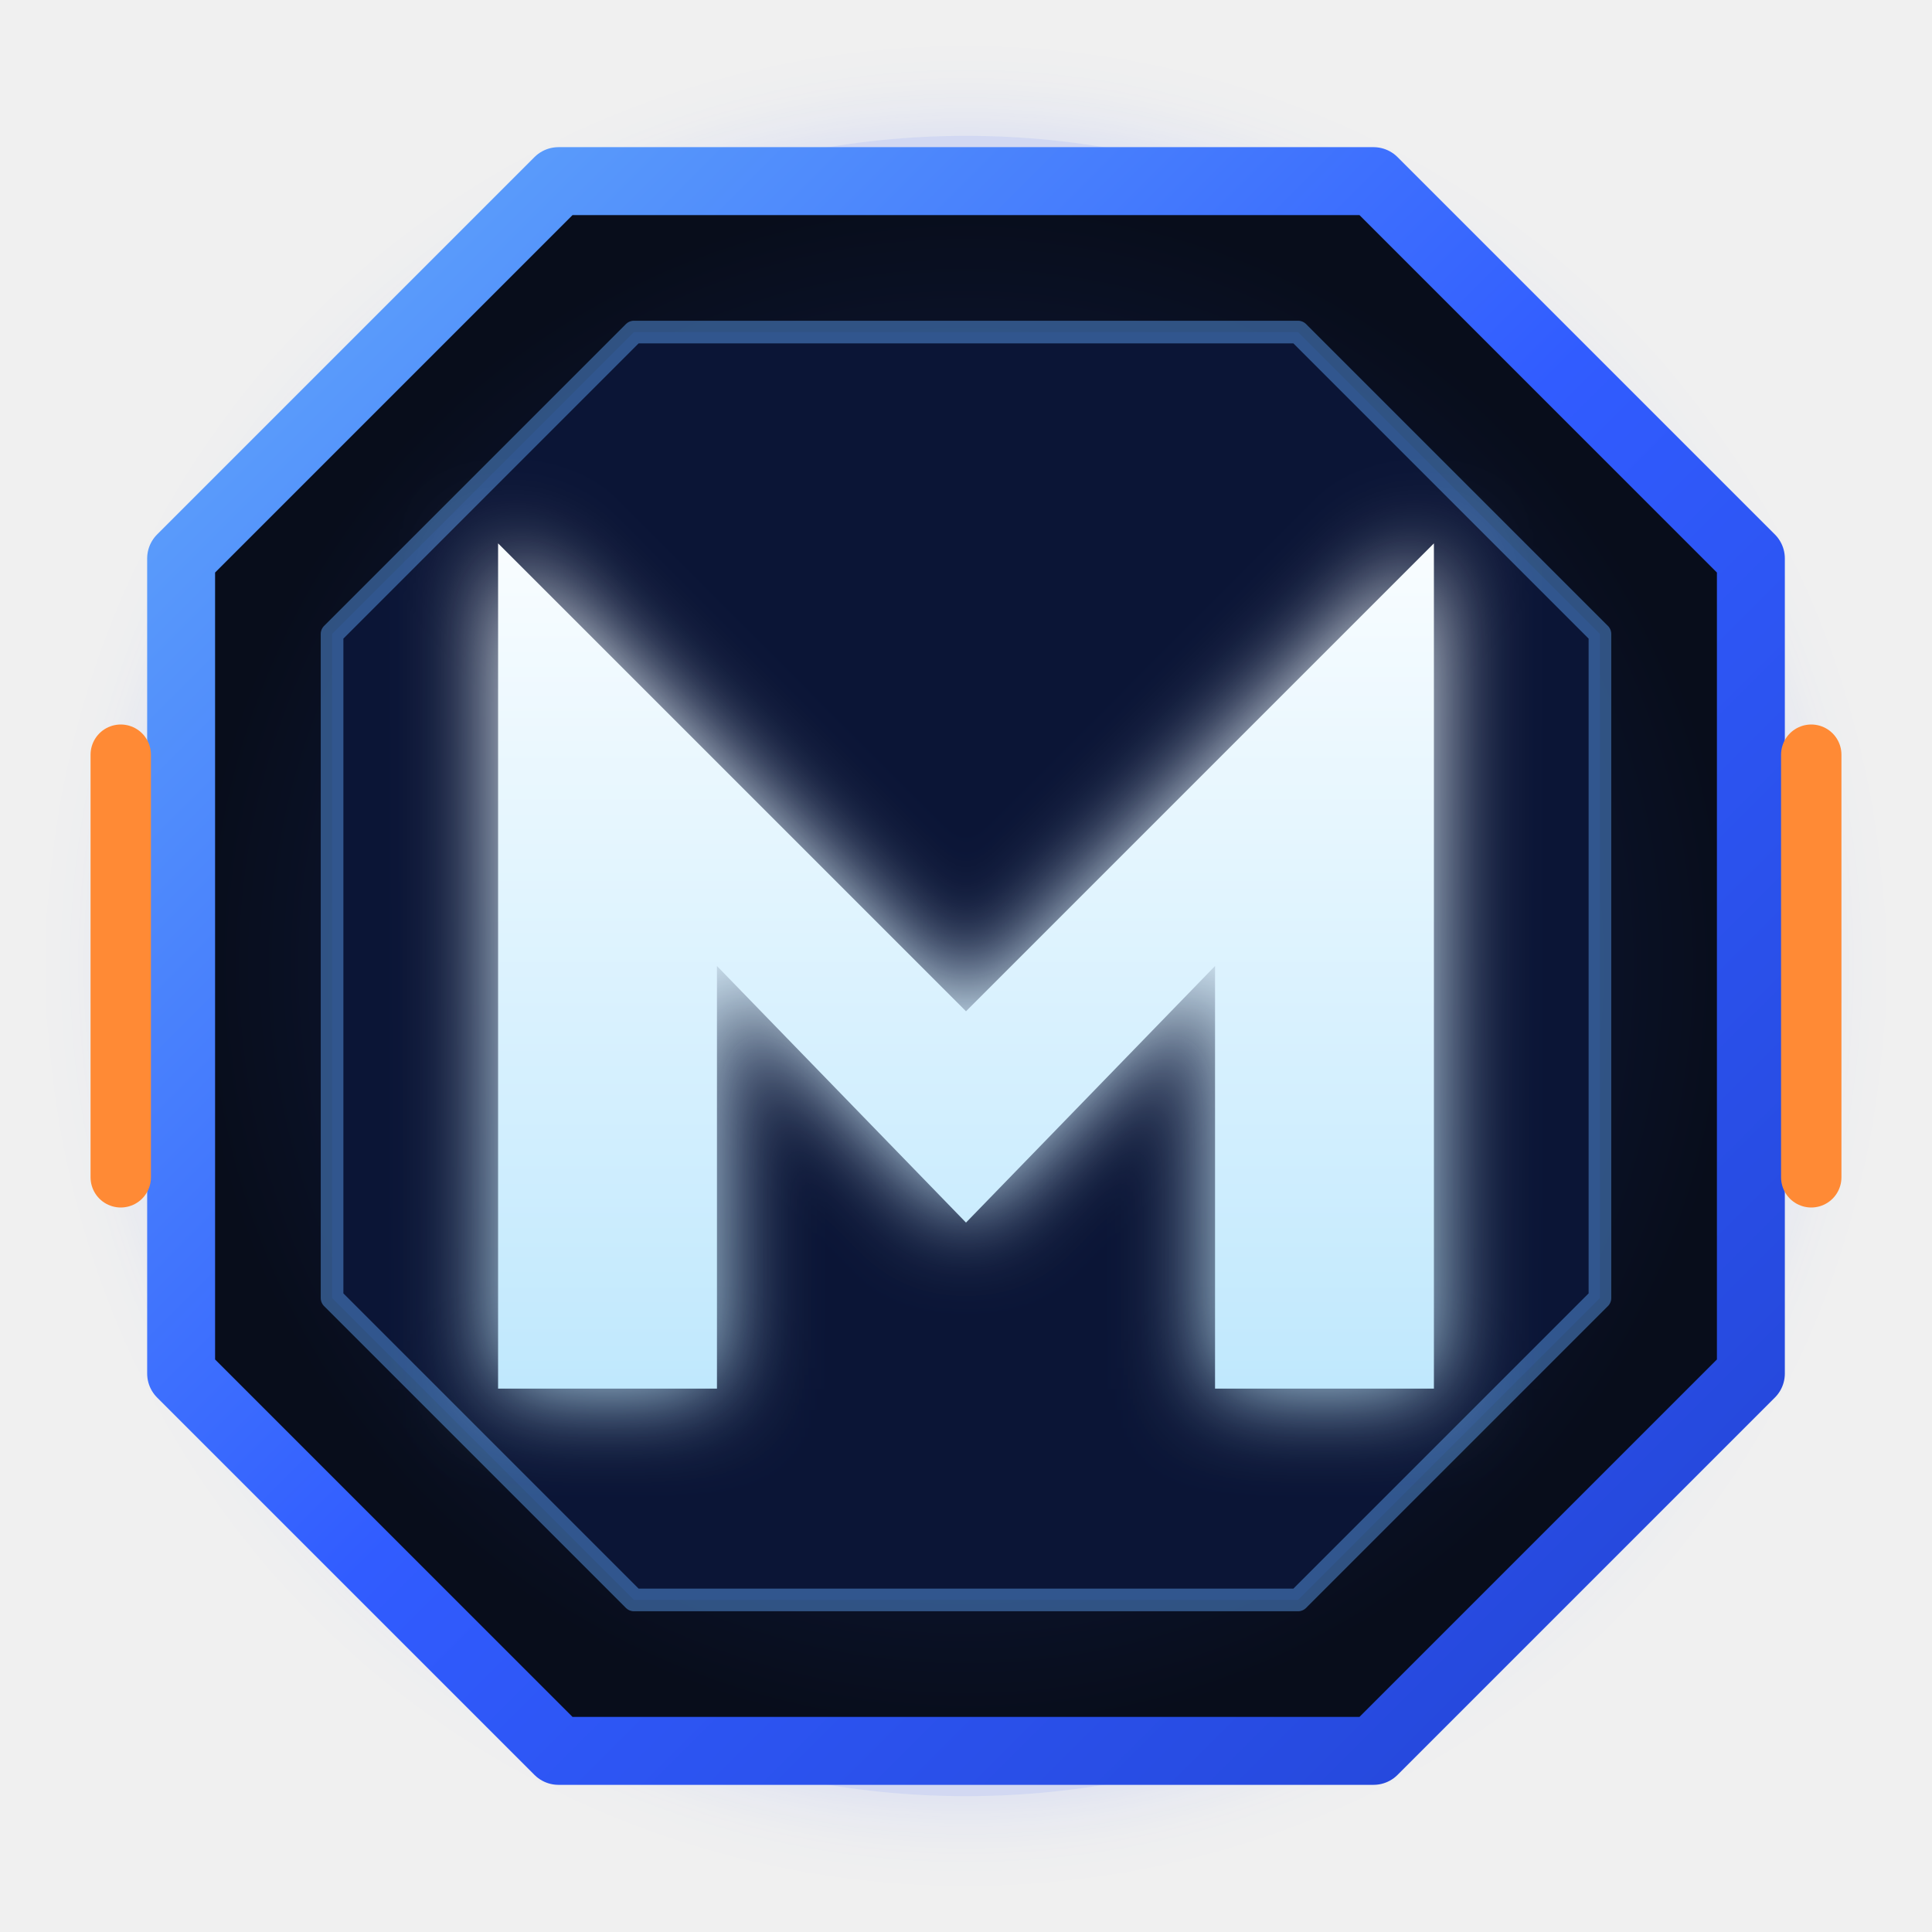
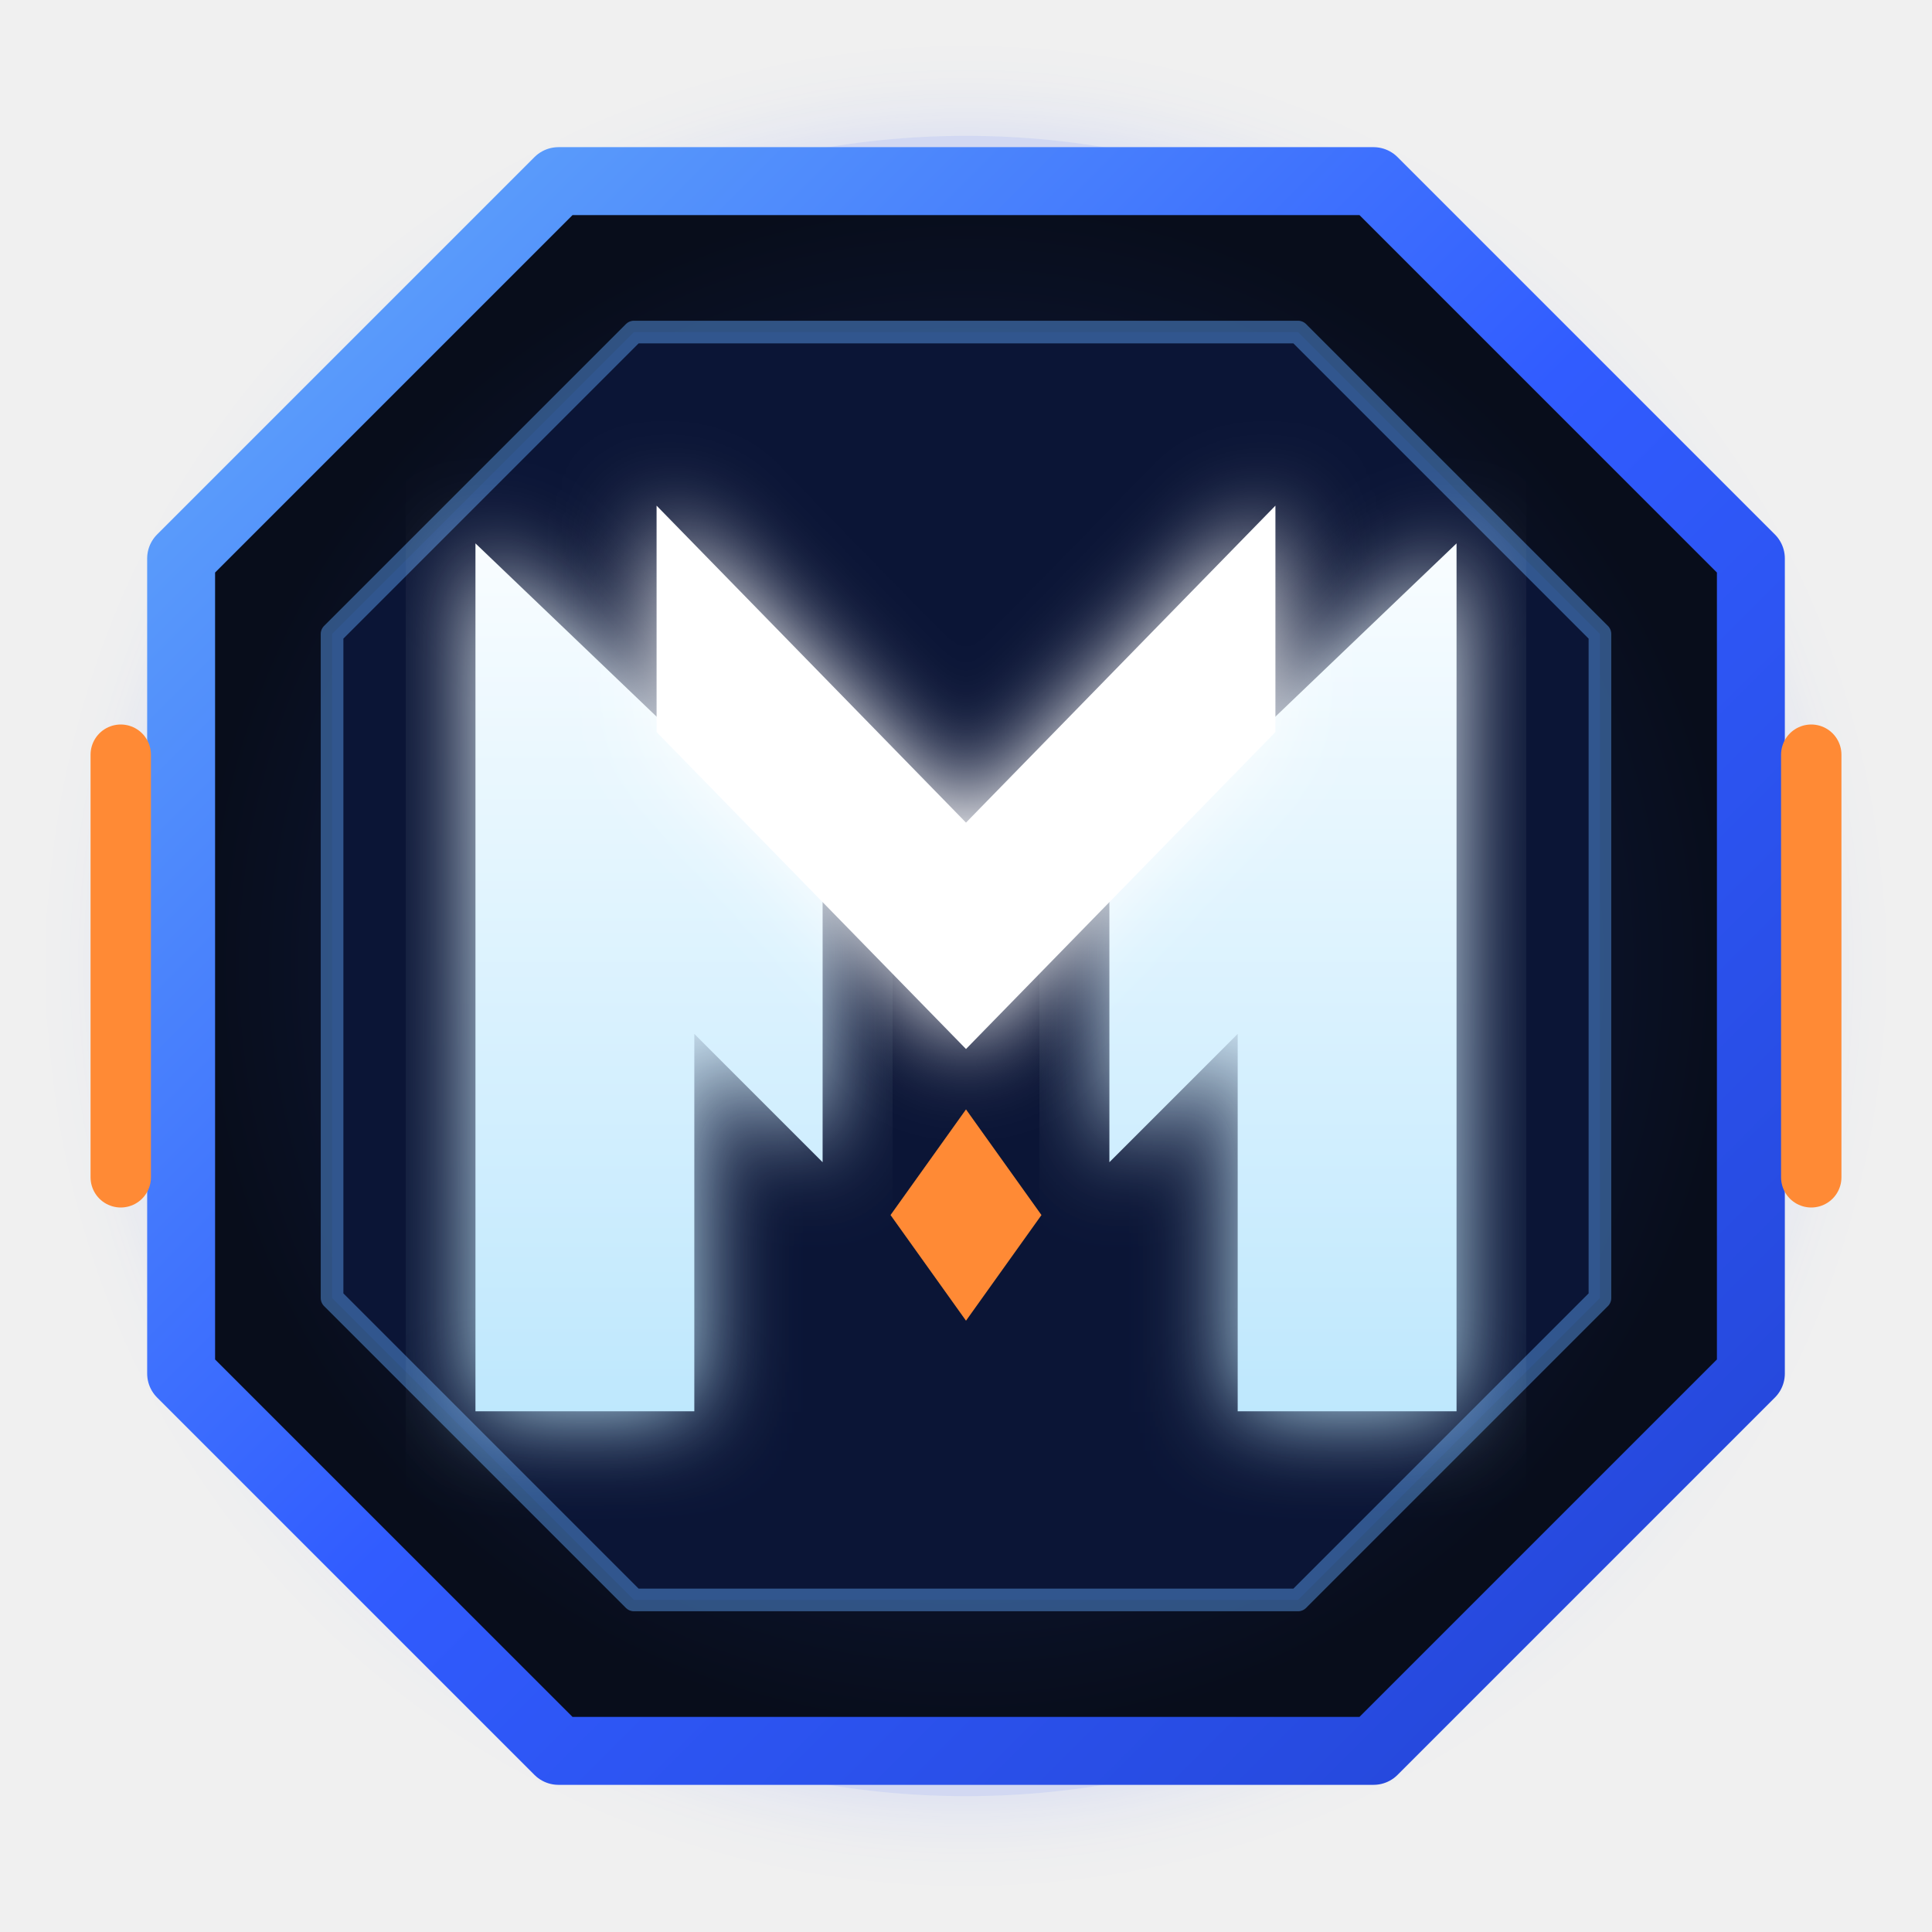
<svg xmlns="http://www.w3.org/2000/svg" width="512" height="512" viewBox="0 0 512 512" fill="none">
  <defs>
    <radialGradient id="bgGrad" cx="50%" cy="50%" r="65%">
      <stop offset="0%" stop-color="#14275C" />
      <stop offset="75%" stop-color="#080D1B" />
    </radialGradient>
    <linearGradient id="portalRim" x1="64" y1="64" x2="448" y2="448" gradientUnits="userSpaceOnUse">
      <stop offset="0%" stop-color="#60A5FA" />
      <stop offset="50%" stop-color="#315CFF" />
      <stop offset="100%" stop-color="#2446D8" />
    </linearGradient>
    <linearGradient id="mLetter" x1="256" y1="120" x2="256" y2="390" gradientUnits="userSpaceOnUse">
      <stop offset="0%" stop-color="#FFFFFF" />
      <stop offset="100%" stop-color="#BAE6FD" />
    </linearGradient>
    <filter id="portalGlow" x="-20%" y="-20%" width="140%" height="140%">
      <feGaussianBlur stdDeviation="12" result="blur" />
      <feComposite in="SourceGraphic" in2="blur" operator="over" />
    </filter>
  </defs>
  <circle cx="256" cy="256" r="220" fill="#315CFF" opacity="0.16" filter="url(#portalGlow)" />
  <path d="M148 48 L364 48 L464 148 L464 364 L364 464 L148 464 L48 364 L48 148 Z" fill="url(#bgGrad)" stroke="url(#portalRim)" stroke-width="18" stroke-linejoin="round" />
  <path d="M168 88 L344 88 L424 168 L424 344 L344 424 L168 424 L88 344 L88 168 Z" fill="#0B1536" stroke="#60A5FA" stroke-opacity="0.45" stroke-width="6" stroke-linejoin="round" />
  <path d="M32 200 L32 312 M480 200 L480 312" stroke="#FF8A35" stroke-width="16" stroke-linecap="round" />
-   <path d="M132 368 L132 144 L256 268 L380 144 L380 368 L322 368 L322 256 L256 324 L190 256 L190 368 Z" fill="url(#mLetter)" filter="url(#portalGlow)" />
+   <path d="M126 374 L126 144 L218 232 L218 308 L184 274 L184 374 Z" fill="url(#mLetter)" filter="url(#portalGlow)" />
+   <path d="M386 374 L386 144 L294 232 L294 308 L328 274 L328 374 Z" fill="url(#mLetter)" filter="url(#portalGlow)" />
+   <path d="M174 134 L256 218 L338 134 L338 194 L256 278 L174 194 Z" fill="#FFFFFF" filter="url(#portalGlow)" />
+   <path d="M256 294 L276 322 L256 350 L236 322 Z" fill="#FF8A35" />
</svg>
